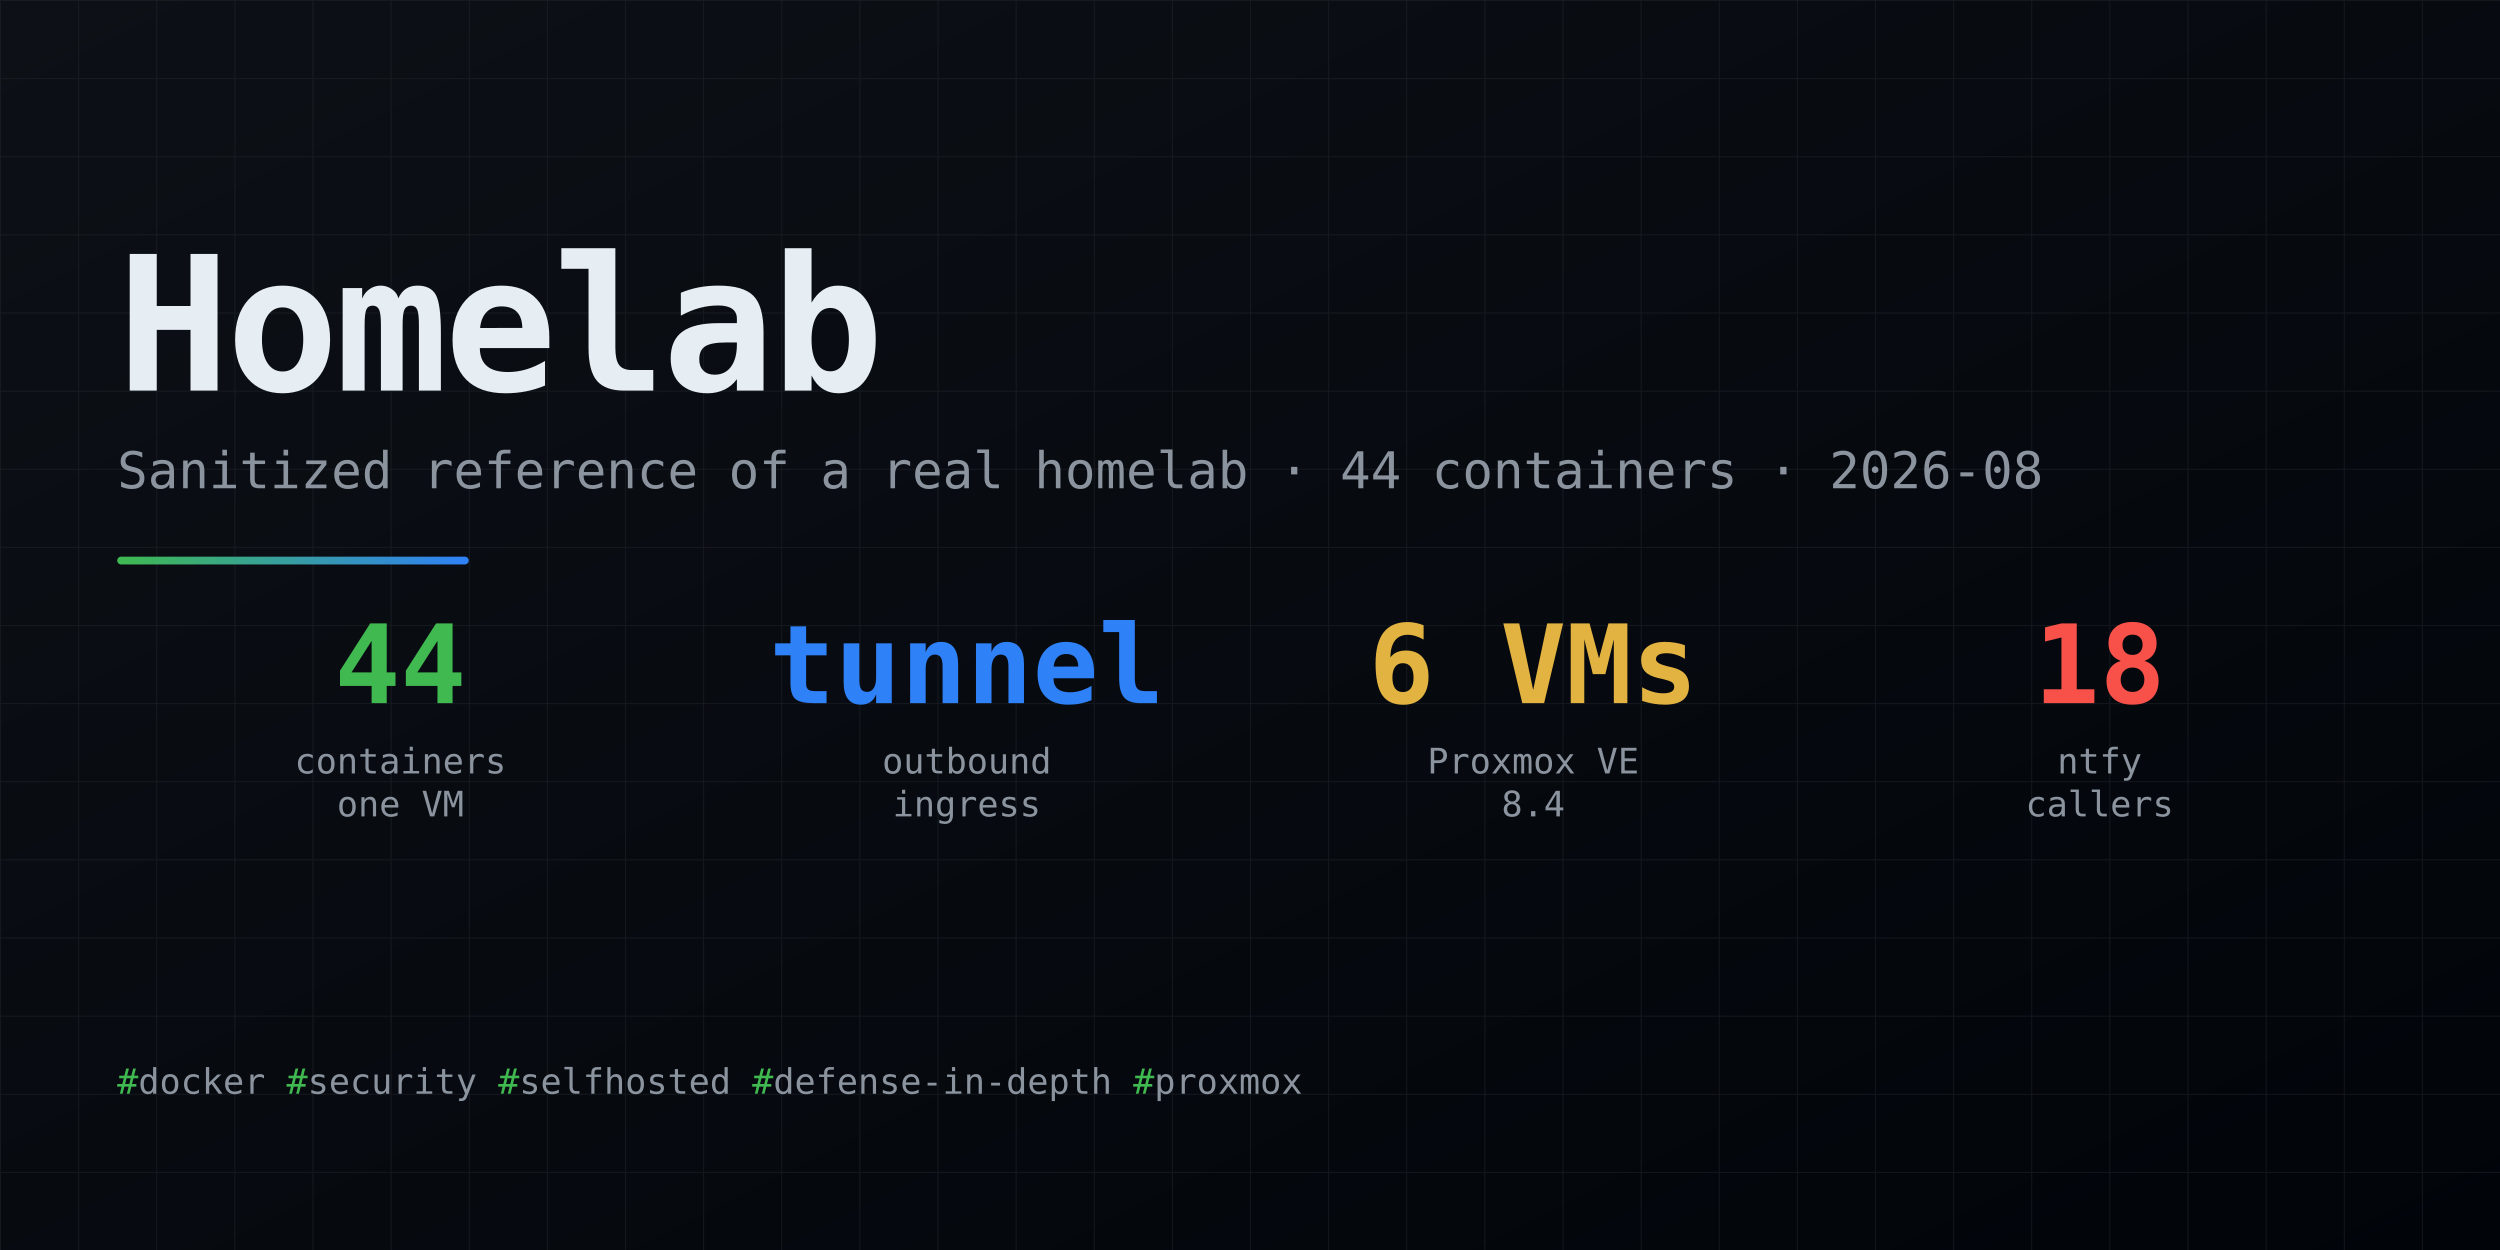
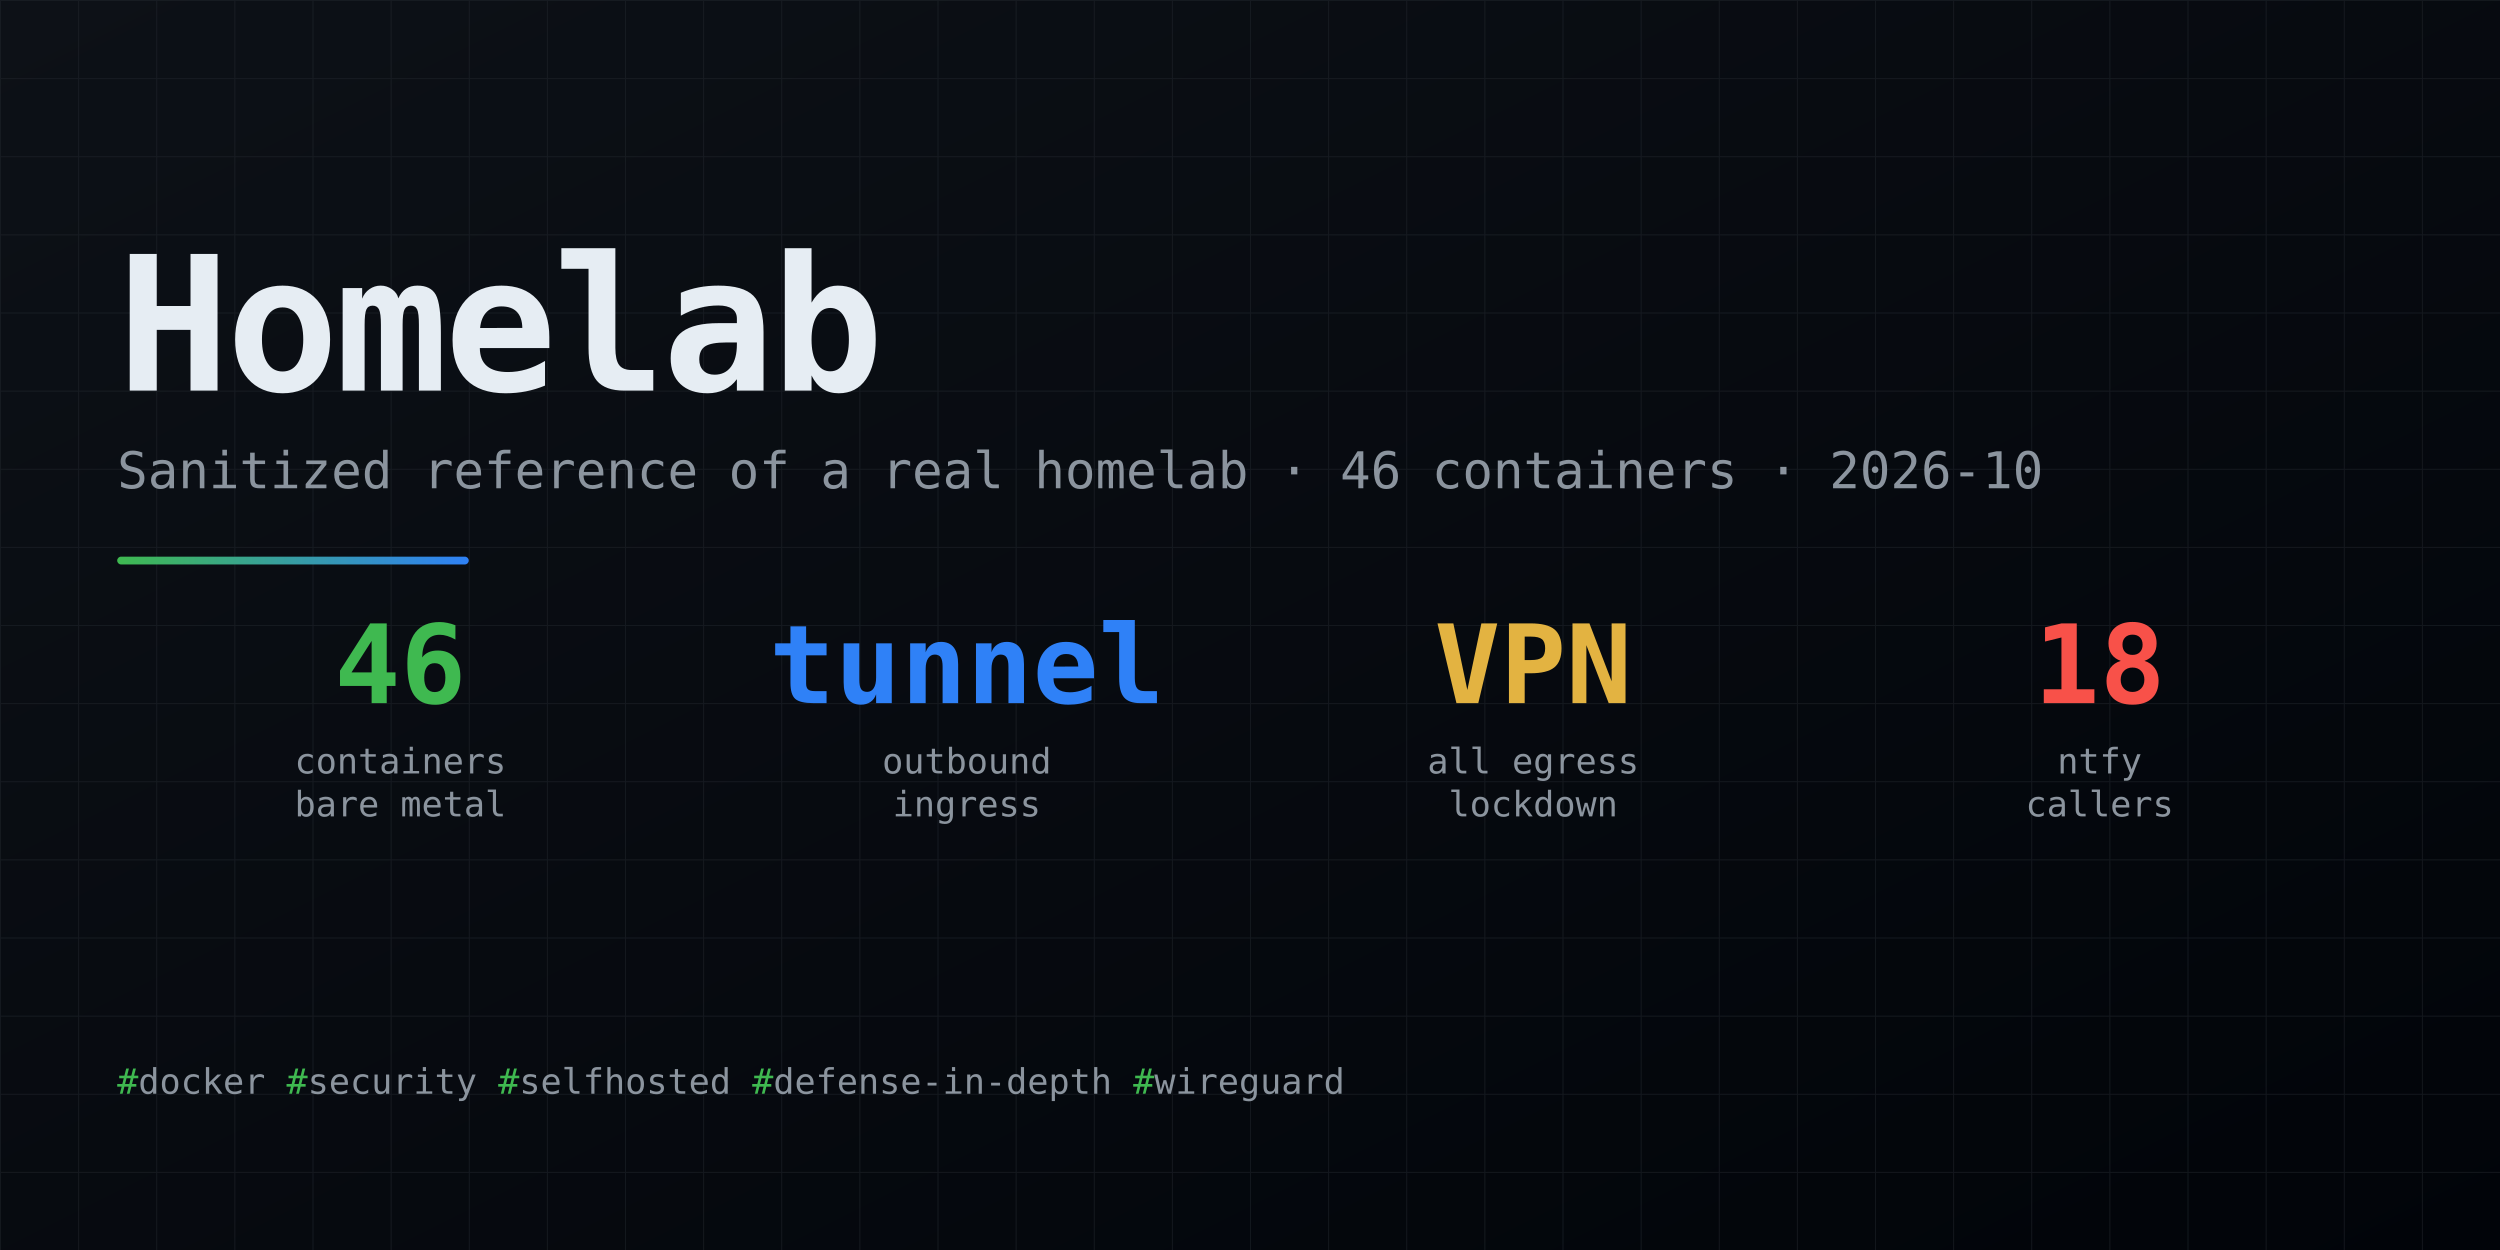
<svg xmlns="http://www.w3.org/2000/svg" viewBox="0 0 1280 640" font-family="ui-monospace, 'SF Mono', Menlo, Consolas, monospace">
  <defs>
    <linearGradient id="bg" x1="0" y1="0" x2="1" y2="1">
      <stop offset="0" stop-color="#0d1117" />
      <stop offset="1" stop-color="#010409" />
    </linearGradient>
    <linearGradient id="accent" x1="0" y1="0" x2="1" y2="0">
      <stop offset="0" stop-color="#3fb950" />
      <stop offset="1" stop-color="#2f81f7" />
    </linearGradient>
    <pattern id="grid" width="40" height="40" patternUnits="userSpaceOnUse">
      <path d="M 40 0 L 0 0 0 40" fill="none" stroke="#21262d" stroke-width="1" />
    </pattern>
  </defs>
  <rect width="1280" height="640" fill="url(#bg)" />
  <rect width="1280" height="640" fill="url(#grid)" opacity="0.5" />
  <text x="60" y="200" font-size="96" font-weight="700" fill="#e6edf3" letter-spacing="-2">Homelab</text>
  <text x="60" y="250" font-size="26" fill="#8b949e">
-     Sanitized reference of a real homelab · 44 containers · 2026-08
+     Sanitized reference of a real homelab · 46 containers · 2026-10
  </text>
  <rect x="60" y="285" width="180" height="4" fill="url(#accent)" rx="2" />
  <g font-family="ui-monospace, 'SF Mono', Menlo, Consolas, monospace" text-anchor="middle">
    <g transform="translate(205, 360)">
-       <text font-size="56" font-weight="700" fill="#3fb950">44</text>
+       <text font-size="56" font-weight="700" fill="#3fb950">46</text>
      <text y="36" font-size="18" fill="#8b949e">containers</text>
-       <text y="58" font-size="18" fill="#8b949e">one VM</text>
+       <text y="58" font-size="18" fill="#8b949e">bare metal</text>
    </g>
    <g transform="translate(495, 360)">
      <text font-size="56" font-weight="700" fill="#2f81f7">tunnel</text>
      <text y="36" font-size="18" fill="#8b949e">outbound</text>
      <text y="58" font-size="18" fill="#8b949e">ingress</text>
    </g>
    <g transform="translate(785, 360)">
-       <text font-size="56" font-weight="700" fill="#e3b341">6 VMs</text>
-       <text y="36" font-size="18" fill="#8b949e">Proxmox VE</text>
-       <text y="58" font-size="18" fill="#8b949e">8.4</text>
+       <text font-size="56" font-weight="700" fill="#e3b341">VPN</text>
+       <text y="36" font-size="18" fill="#8b949e">all egress</text>
+       <text y="58" font-size="18" fill="#8b949e">lockdown</text>
    </g>
    <g transform="translate(1075, 360)">
      <text font-size="56" font-weight="700" fill="#f85149">18</text>
      <text y="36" font-size="18" fill="#8b949e">ntfy</text>
      <text y="58" font-size="18" fill="#8b949e">callers</text>
    </g>
  </g>
  <g transform="translate(60, 560)" font-size="18" fill="#8b949e">
    <text>
-       <tspan fill="#3fb950">#</tspan>docker  <tspan fill="#3fb950">#</tspan>security  <tspan fill="#3fb950">#</tspan>selfhosted  <tspan fill="#3fb950">#</tspan>defense-in-depth  <tspan fill="#3fb950">#</tspan>proxmox</text>
+       <tspan fill="#3fb950">#</tspan>docker  <tspan fill="#3fb950">#</tspan>security  <tspan fill="#3fb950">#</tspan>selfhosted  <tspan fill="#3fb950">#</tspan>defense-in-depth  <tspan fill="#3fb950">#</tspan>wireguard</text>
  </g>
</svg>
